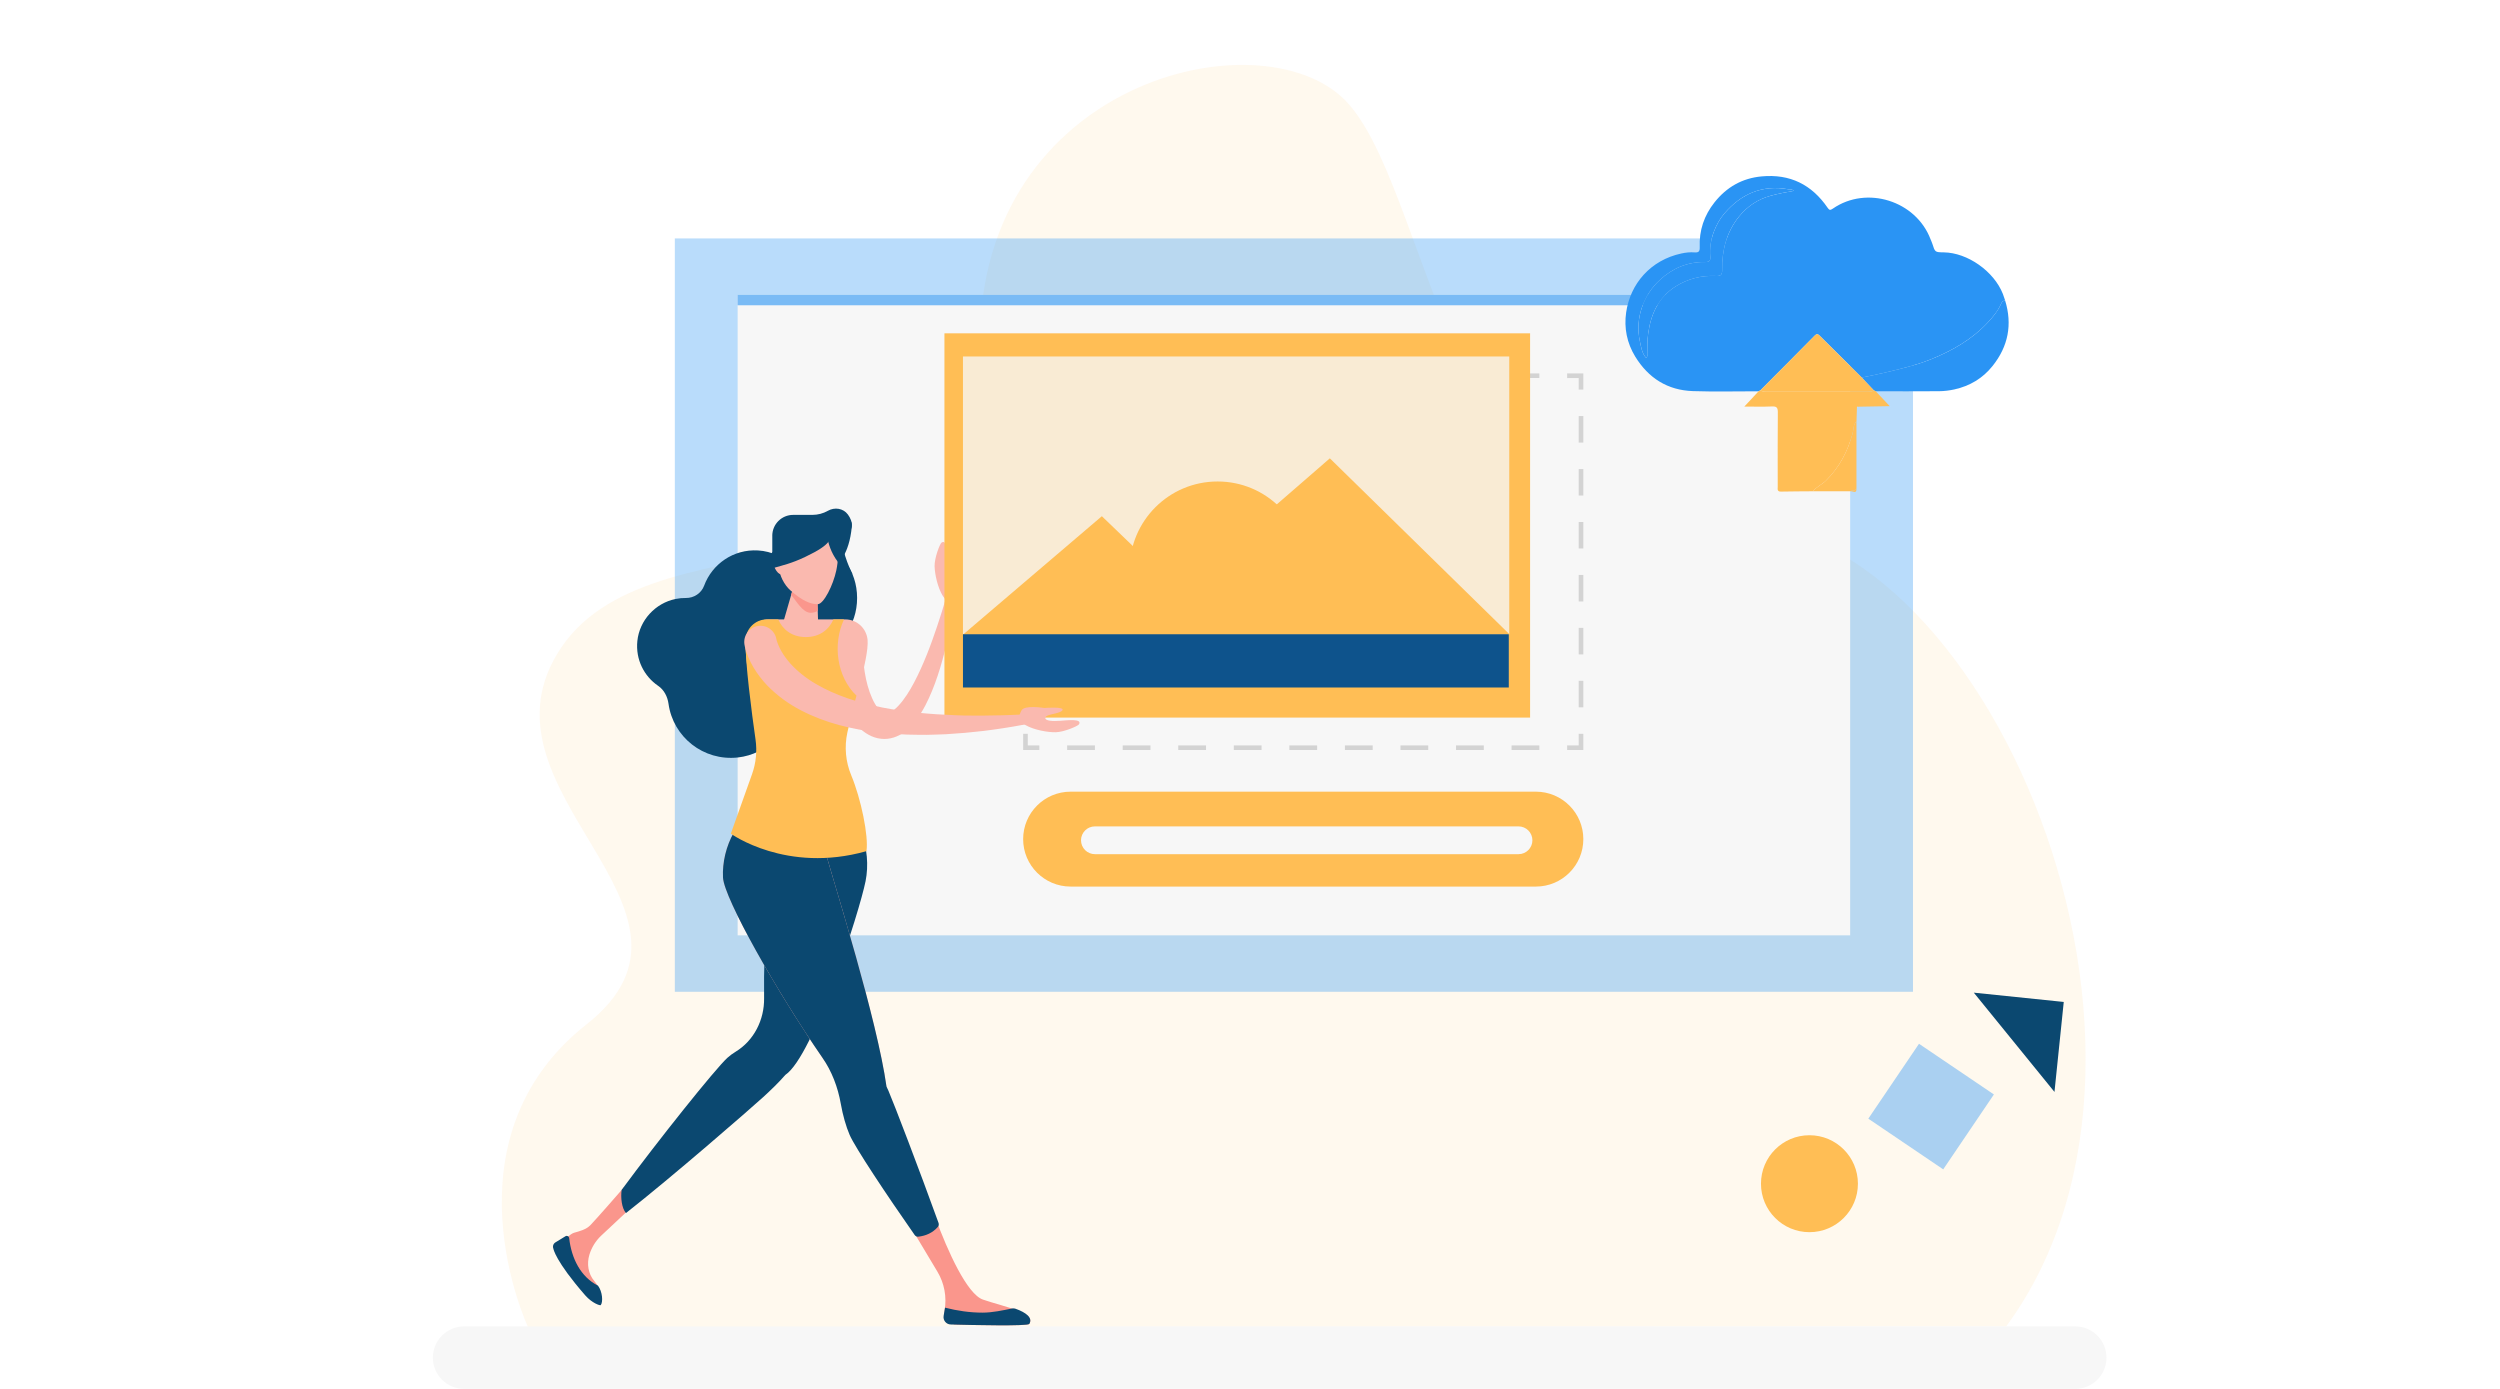
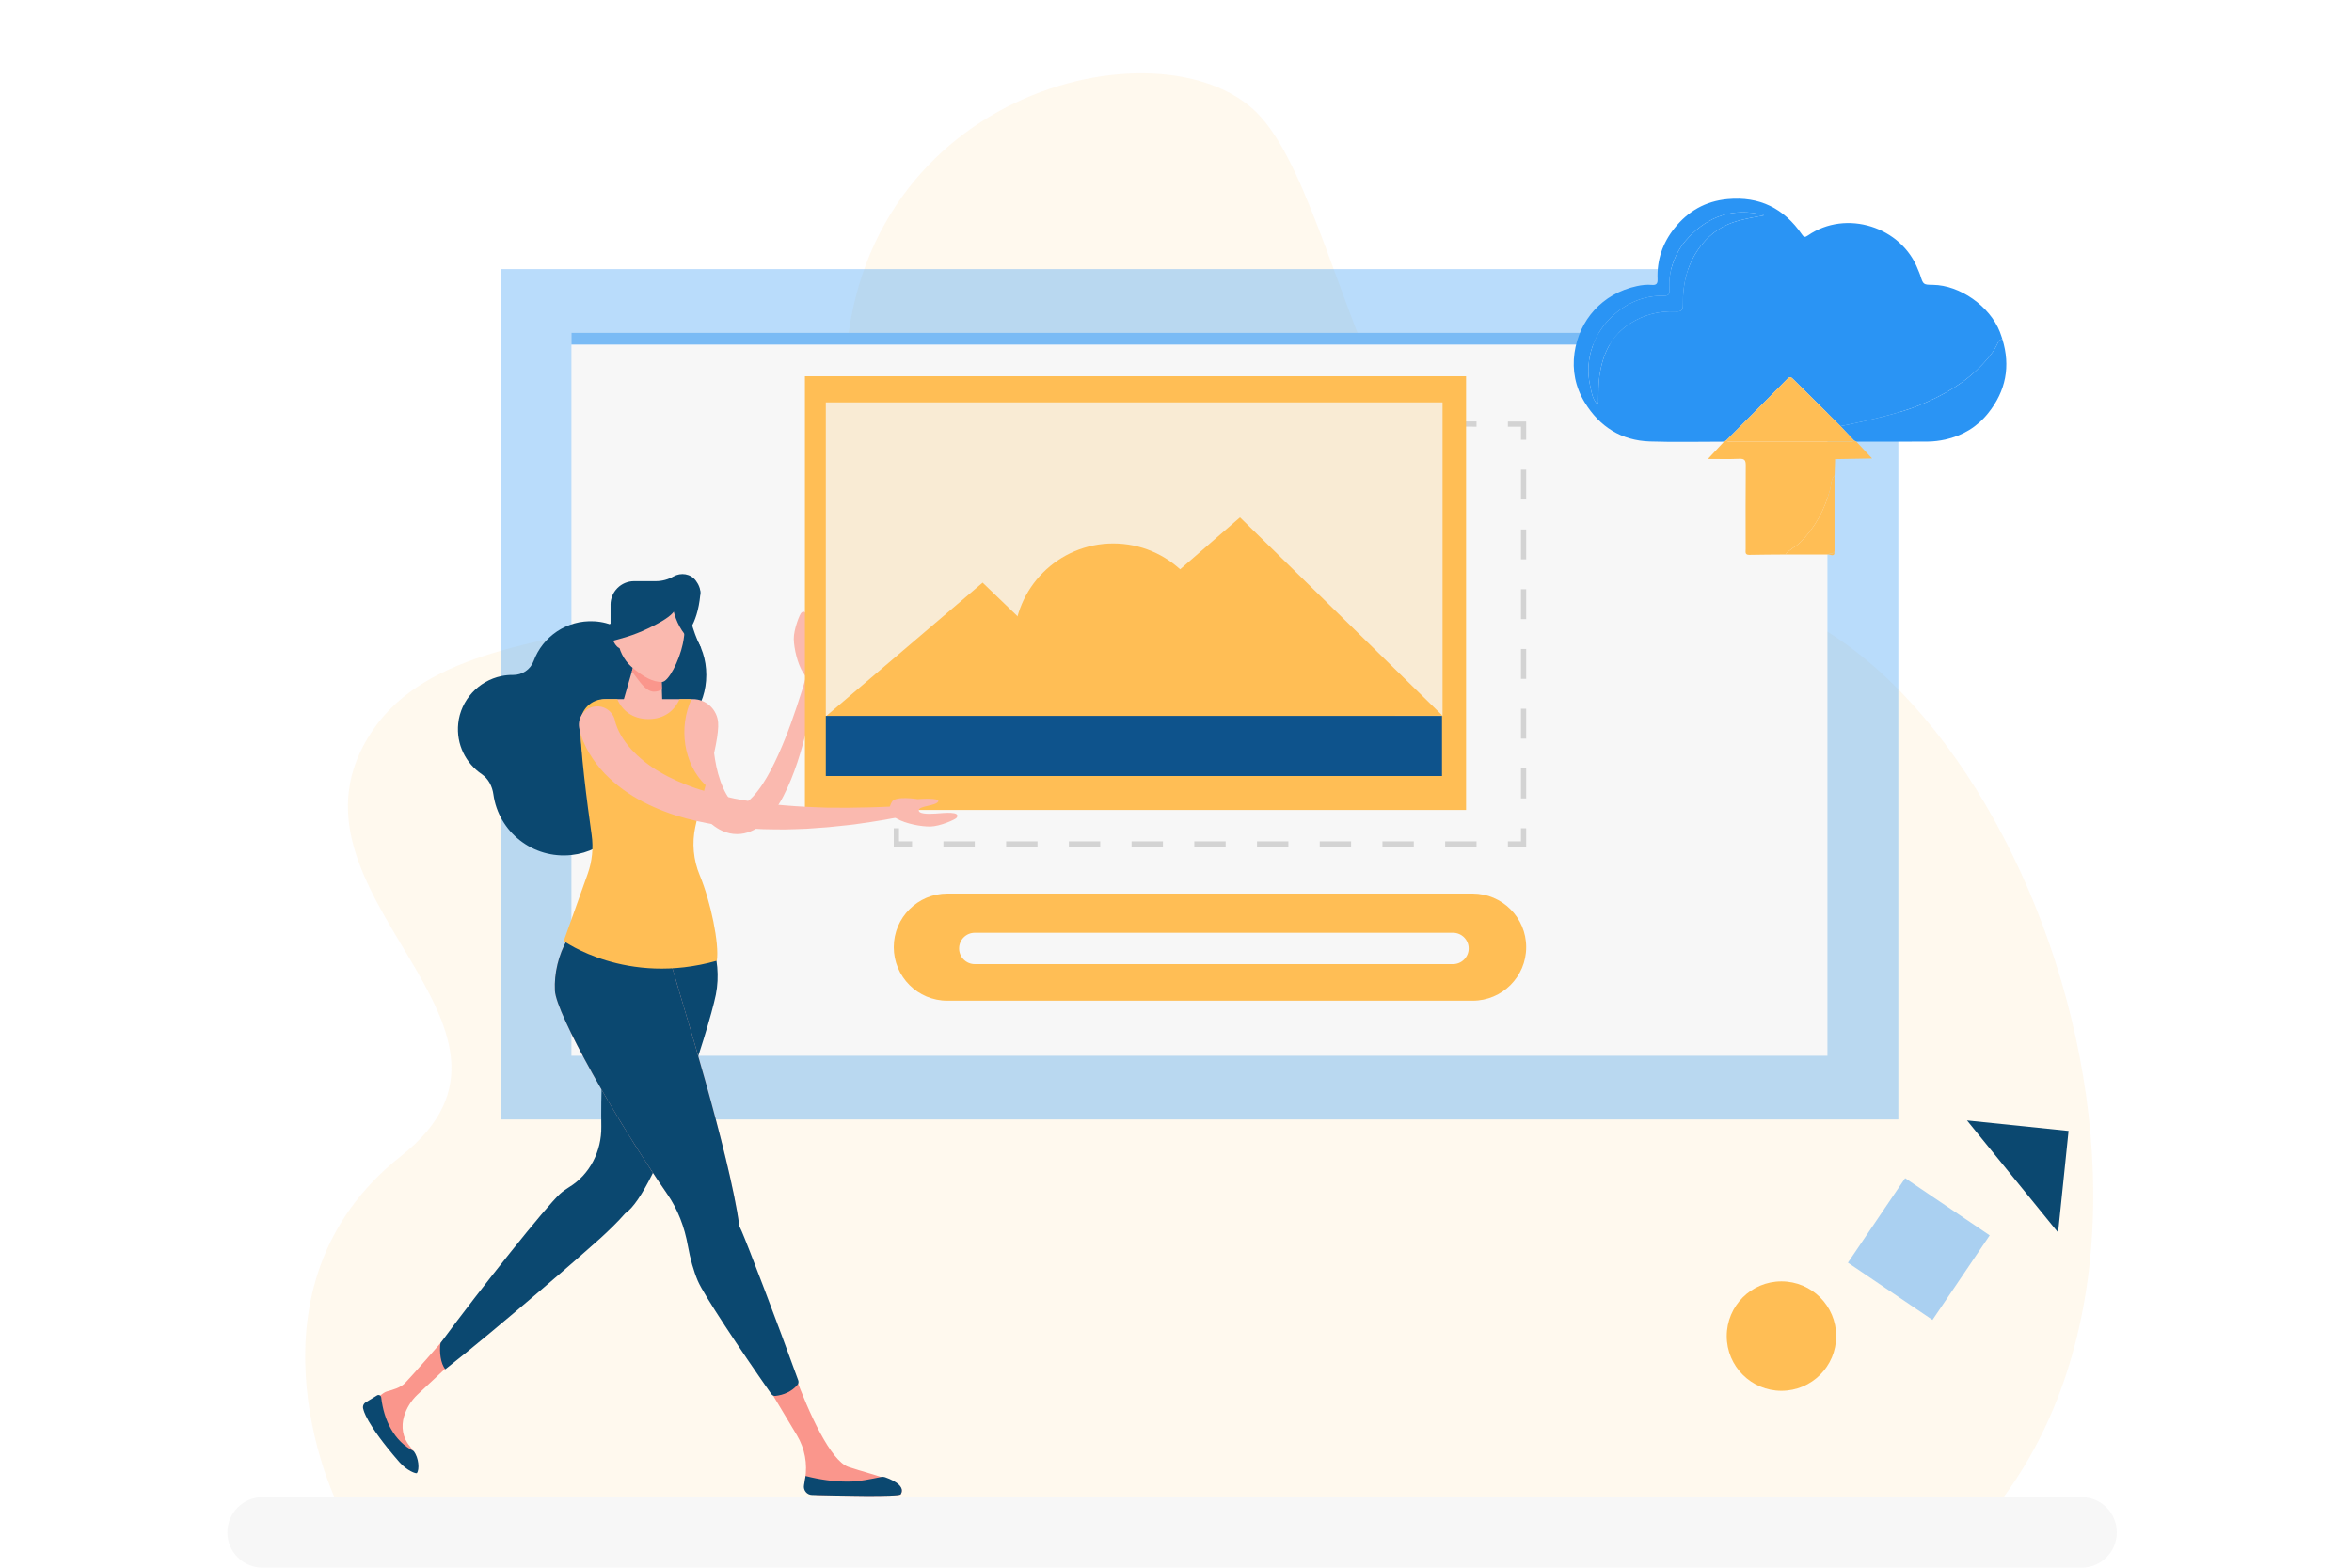
- <svg xmlns="http://www.w3.org/2000/svg" enable-background="new 0 0 1080 1080" viewBox="0 250 1080 600">
+ <svg xmlns="http://www.w3.org/2000/svg" enable-background="new 0 0 1080 1080" viewBox="100 250 900 600">
  <path fill="#ffbe55" d="M228.12 823.32s-38.07-80.83 25.29-130.82-52.85-100.74-10.91-162.83S427 517.91 423.41 402.89c-3.59-115.01 116.21-146.16 155.75-111.42 39.54 34.74 44.97 204.09 158.47 185.91S957.74 699.18 866.68 823l-638.56.32z" opacity=".1" />
  <path fill="#2a94f4" d="M291.53 353h534.88v325.45H291.53z" opacity=".33" />
  <path fill="#f7f7f7" d="M318.66 377.37h480.61v276.7H318.66z" />
  <path fill="#2a94f4" d="M318.66 377.37h480.61v4.51H318.66z" opacity=".61" />
  <path fill="#fa968c" d="M269.56 762.91s-12.29 14.15-14.55 16.4c-1.86 1.86-4.51 2.54-7.04 3.25-.81.23-1.87 1.06-2.76 1.76-.72.56-1.05 1.44-1.03 2.35.29 15.92 14.15 27.09 14.89 26.15 1.33-1.68.32-6.35-2.33-9.42-2.67-3.1-3.31-7.46-2.12-11.37.95-3.11 2.68-5.92 5.03-8.17l10.69-10-.78-10.95zM395.19 783.03l9.78 16.34a24.35 24.35 0 0 1 3.1 16.64 5.317 5.317 0 0 0 5.11 6.24c10.53.26 30.89.64 31.48-.32 2.99-4.88-9.89-7.07-20.01-10.5-6.82-2.31-15.22-20.78-20.54-35.32l-7.98 5.05c-.62.42-.97 1.13-.94 1.87z" />
  <path fill="#0b4870" d="M424.45 817.06c4.32 0 8.73-.99 12.81-1.8.47-.09.95-.06 1.4.1 4.72 1.67 7.58 3.98 5.99 6.57-.64 1.04-24.6.5-33.95.25-1.96-.05-3.39-1.83-3.05-3.76l.61-3.51c5.29 1.35 10.71 2.15 16.19 2.15zM360.21 598.53c-10.81-2.16-23.72 6.69-26.5 20.6-1.6 7.99-3.96 37.78-3.62 62.08.13 9.33-4.35 18.3-12.32 23.15-1.3.79-2.49 1.66-3.52 2.6-5.33 4.87-30.14 35.96-45.69 57.06-.49 3.3 0 7.86 1.85 10.03 19.9-15.59 53.64-44.95 59.32-50.13 3.15-2.88 6.67-6.25 9.54-9.56 12.22-8.19 32.07-70.74 34.65-83.65 2.77-13.91-2.9-30.01-13.71-32.18z" />
  <ellipse cx="353.46" cy="508.33" fill="#0b4870" rx="16.81" ry="21.69" />
  <path fill="#0b4870" d="M349.43 510.57c-.27-12.01-9.99-22.1-21.98-22.78-10.64-.61-19.82 5.91-23.26 15.21-1.2 3.26-4.4 5.38-7.88 5.33-1.44-.02-2.93.11-4.44.42-8.79 1.8-15.61 9.22-16.53 18.14-.83 8.05 2.93 15.27 8.98 19.39 2.58 1.76 4.05 4.67 4.48 7.76 1.98 14.31 15.05 24.82 29.95 23.19 12.75-1.4 22.95-11.89 24.03-24.66.67-7.84-2.03-15.03-6.76-20.36 8.08-3.82 13.62-12.08 13.41-21.64zM353.46 479.53s9.46 5.95 8.31 13.97c0 0 5.05-3.58 6.2-15.9.79-8.54-14.51 1.93-14.51 1.93z" />
  <path fill="#fab9af" d="M372.78 528.4c-.13 3.99.15 8.05.79 12 .62 3.94 1.66 7.83 3.17 11.2.75 1.68 1.62 3.22 2.56 4.4.94 1.2 1.9 1.9 2.53 2.14.33.13.61.19 1.01.17.39-.03.9-.14 1.48-.42 1.17-.58 2.55-1.64 3.81-3.02 2.56-2.75 4.82-6.33 6.79-10.08 1.99-3.76 3.75-7.74 5.39-11.79 1.64-4.06 3.11-8.21 4.52-12.4 1.41-4.19 2.73-8.43 3.97-12.7v-.01a2.006 2.006 0 0 1 2.49-1.36c.98.29 1.58 1.26 1.42 2.25-1.44 8.87-3.16 17.73-5.63 26.52-1.22 4.4-2.63 8.77-4.41 13.1-1.78 4.33-3.85 8.64-6.96 12.8-1.58 2.06-3.48 4.12-6.16 5.81-1.35.83-2.95 1.54-4.75 1.93-1.79.39-3.78.39-5.62-.02-1.84-.4-3.49-1.17-4.9-2.07-1.4-.9-2.6-1.93-3.62-2.99-2.05-2.14-3.57-4.41-4.83-6.71-2.49-4.61-4.08-9.34-5.22-14.13-1.1-4.8-1.7-9.67-1.84-14.6v-.03a7.004 7.004 0 0 1 6.8-7.2 7.004 7.004 0 0 1 7.2 6.8c.02.12.02.28.01.41z" />
  <path fill="#fab9af" d="M364.05 569.96c3.79-11.41 11.4-35.56 10.75-43.46a9.732 9.732 0 0 0-9.72-8.93h-32.93c-5.46 0-9.93 4.33-10.08 9.79-.28 9.54 4.12 31.24 6.59 42.6h35.39zM357.56 621.46c3.79 13.67 34.57 110.87 23.95 113.81-10.62 2.94-68.44-91.96-69.18-106.13-.7-13.44 7.09-28 17.71-30.94 10.63-2.93 23.74 9.59 27.52 23.26z" />
  <path fill="#0b4870" d="M405.17 779.99c.39-.46.48-1.11.28-1.68-8.23-22.79-19.28-51.65-21.64-57.1-.27-.62-.55-1.23-.85-1.82-4.02-28.82-22.51-87.52-25.39-97.92-3.79-13.67-16.89-26.19-27.52-23.25-10.62 2.94-18.41 17.5-17.71 30.94.46 8.87 23.28 49.36 42.9 77.7 4.13 5.96 6.72 12.81 7.98 19.96.87 4.94 2.27 9.87 3.83 13.47 2.32 5.37 15.92 25.85 28.08 43.22.35.5.94.8 1.55.74 3.22-.35 6.27-1.65 8.49-4.26z" />
  <path fill="#ffbe55" d="M324.89 584.42c1.7-4.78 2.22-9.9 1.5-14.93-1.66-11.67-4.56-33.65-4.3-42.98.14-4.99 4.23-8.94 9.22-8.94h4.88c1.86 4.31 5.8 7.64 11.93 7.64 6.12 0 10.06-3.33 11.92-7.64h4.58c-4.98 10.67-3.19 24.74 5.38 32.95-1.59 5.63-2.93 11.3-3.93 15.89a31.05 31.05 0 0 0 1.69 18.58c4.21 10.1 7.54 26.3 6.55 32.71-34.64 9.82-58.59-7.56-58.59-7.56l9.17-25.72z" />
  <path fill="#fab9af" d="m353.46 519.84-14.93-1.57 4.72-16.34 9.66 1.19z" />
  <path fill="#fa968c" d="m352.91 503.12-9.66-1.2-1.48 5.1c2.16 2.44 4.94 7.71 8.46 7.71 1.12 0 2.13-.31 3.05-.89l-.37-10.72z" />
  <path fill="#fab9af" d="M353.25 511.02c-3.28 0-6.83-1.64-11.72-5.91-2.81-2.45-4.89-6.73-4.89-9.61v-15.97h24.59s1.85 8.48.05 16.9c-1.33 6.31-5.45 14.6-8.03 14.59z" />
  <path fill="#fab9af" d="M340.82 492.48c0 3.12-1.49 5.64-3.33 5.64s-3.87-4.08-3.87-7.2 2.03-4.08 3.87-4.08c1.83-.01 3.33 2.52 3.33 5.64z" />
  <path fill="#0b4870" d="M333.62 481.46c0-4.99 4.04-9.03 9.03-9.03h8.3c2.37 0 4.68-.62 6.7-1.77 2.93-1.66 6.63-1.11 8.63 1.6 2.16 2.93 3.09 6.85-2.38 10.48-2.72 1.81-6.7-.19-9.35.67-.16-.01-.31-.03-.48-.03h-7.32c-2.54 0-4.49 2.08-4.56 4.62a2.985 2.985 0 0 1-2.98 2.9h-.33l-1.17-3.75-4.08 5.51v-11.2z" />
  <path fill="#fab9af" d="M414.42 499.1s1.72 8.49-.7 9.87c-2.42 1.38-4.29 1.87-6.44-1.57-2.15-3.44-3.45-9.19-3.54-12.79-.09-3.6 2.3-9.7 2.99-10.19 2.5-1.76 1.98 4.78 1.89 7.96-.1 3.18.11 6.78 1.65 6.4 1.54-.39 1.27-6.49 2.89-7.52 1.63-1.03 1.26 7.84 1.26 7.84z" />
  <path fill="#0b4870" d="M359.41 479.25c-.82 3.65.39 5.64-11.57 11.34s-15.75 3.26-19.48 9.39c0 0 1.63-10.16 8.24-13.64 6.61-3.49 18.06-5.76 21.74-13.84-.01 0 1.63 4.25 1.07 6.75z" />
  <path fill="#0b4870" d="M357.11 479.93s.45 12.29 11.19 18.19c0 0-4.73-9.29-4.41-15.36.32-6.08-7.49-7.03-6.78-2.83z" />
  <path fill="#d3d3d3" d="M684 418.32h-2v-5h-5v-2h7zM684 555.56h-2v-11.44h2v11.44zm0-22.87h-2v-11.44h2v11.44zm0-22.87h-2v-11.44h2v11.44zm0-22.88h-2V475.5h2v11.44zm0-22.87h-2v-11.44h2v11.44zm0-22.88h-2v-11.44h2v11.44zM684 574h-7v-2h5v-5h2zM665 574h-12v-2h12v2zm-24 0h-12v-2h12v2zm-24 0h-12v-2h12v2zm-24 0h-12v-2h12v2zm-24 0h-12v-2h12v2zm-24 0h-12v-2h12v2zm-24 0h-12v-2h12v2zm-24 0h-12v-2h12v2zm-24 0h-12v-2h12v2zM449 574h-7v-7h2v5h5zM444 555.54h-2v-11.46h2v11.46zm0-22.92h-2v-11.46h2v11.46zm0-22.93h-2v-11.46h2v11.46zm0-22.92h-2v-11.46h2v11.46zm0-22.92h-2v-11.46h2v11.46zm0-22.93h-2v-11.46h2v11.46zM444 418h-2v-7l7 .01v2l-5-.01zM665 413.31l-12-.02v-2l12 .02v2zm-24-.03-12-.02v-2l12 .02v2zm-24-.03-12-.02v-2l12 .02v2zm-24-.04-12-.02v-2l12 .02v2zm-24-.03-12-.02v-2l12 .02v2zm-24-.04-12-.02v-2l12 .02v2zm-24-.03-12-.02v-2l12 .02v2zm-24-.03-12-.02v-2l12 .02v2zm-24-.04-12-.02v-2l12 .02v2z" />
  <path fill="#0b4870" d="M239.05 789.4c-.4-1-.02-2.15.91-2.7.76-.45 2.8-1.71 4.33-2.65.67-.41 1.5.03 1.59.8.99 8.8 4.98 16.77 12.46 20.57 1.95 2.6 2.23 7.06 1.18 8.39-.25.31-3.75-.85-6.69-4.21-13.05-14.96-13.78-20.2-13.78-20.2z" />
  <path fill="#ffbe55" d="M408 394h253v166H408z" />
  <path fill="#f7f7f7" d="M416 404h236v120H416z" opacity=".78" />
  <path fill="#ffbe55" d="M564 496c0 20.99-19.01 18-40 18s-36 2.99-36-18 17.01-38 38-38 38 17.01 38 38z" />
  <path fill="#ffbe55" d="M416 524.17 476 473l53 51z" />
  <path fill="#ffbe55" d="M486.74 524.17 574.49 448 652 523.92z" />
  <path fill="#0e538c" d="M416 524h235.79v23H416z" />
  <path fill="#fab9af" d="M451.11 555.84s-8.55-1.4-9.84 1.07c-1.29 2.47-1.71 4.36 1.82 6.37 3.52 2.01 9.31 3.1 12.92 3.05 3.6-.04 9.61-2.67 10.07-3.38 1.67-2.57-4.85-1.8-8.03-1.58-3.17.22-6.78.15-6.45-1.41.33-1.56 6.44-1.52 7.4-3.18.95-1.64-7.89-.94-7.89-.94z" />
  <path fill="#fab9af" d="m335.43 526.32-.02-.12c0-.01.01.02.01.03l.02.07.07.26.18.61c.15.44.31.89.51 1.36.37.93.83 1.88 1.37 2.81 1.06 1.86 2.39 3.65 3.89 5.34 3.06 3.35 6.79 6.35 11.01 8.79 4.2 2.48 8.81 4.5 13.61 6.17 4.83 1.64 9.84 2.91 14.95 3.98 10.25 2.03 20.86 2.94 31.55 3.35l4.01.14 4.02.02 4.03.01c1.34.01 2.69-.06 4.03-.07 2.69-.07 5.39-.04 8.09-.2 2.69-.14 5.4-.24 8.1-.34h.05c1.11-.04 2.04.82 2.08 1.93.04 1.01-.67 1.87-1.63 2.05-5.37 1.01-10.77 1.95-16.21 2.69-2.71.44-5.45.68-8.19.97l-4.11.42-4.13.3-4.13.3-4.15.15c-1.39.04-2.77.1-4.16.11l-4.17-.03c-5.57 0-11.16-.42-16.77-1.01-5.61-.67-11.22-1.7-16.8-3.17-5.57-1.51-11.09-3.56-16.41-6.31-5.31-2.74-10.37-6.35-14.77-10.89-2.17-2.3-4.14-4.86-5.83-7.68-.84-1.41-1.61-2.89-2.27-4.47-.33-.78-.63-1.61-.91-2.45-.13-.45-.27-.87-.39-1.34-.13-.53-.22-.82-.37-1.74a7 7 0 0 1 5.91-7.94c3.82-.58 7.37 2.07 7.93 5.9z" />
  <path fill="#ffbe55" d="M663.5 633h-201c-11.32 0-20.5-9.18-20.5-20.5s9.18-20.5 20.5-20.5h201c11.32 0 20.5 9.18 20.5 20.5s-9.18 20.5-20.5 20.5z" />
  <path fill="#2a94f4" d="M759.7 419.04c-9.46-.01-18.92.24-28.37-.08-10.92-.37-19.2-5.6-24.91-14.91-3.6-5.87-4.88-12.39-3.93-19.03 1.78-12.44 10.54-22.65 23.87-25.52 1.89-.41 3.8-.62 5.71-.46 1.72.14 2.28-.45 2.21-2.2-.31-7.27 1.9-13.78 6.41-19.45 5.21-6.54 11.91-10.41 20.36-11.19 12.23-1.14 21.62 3.55 28.49 13.57.72 1.05 1.13 1.13 2.26.35 14.58-10.09 35.88-3.39 42.18 13.2.25.65.57 1.27.77 1.92 1.18 3.73 1.18 3.73 4.93 3.78 10.29.13 21.7 8.15 25.57 17.98.36.92.65 1.87.97 2.81-.97.08-1.44.7-1.8 1.53-1.34 3.05-3.47 5.61-5.69 7.98-6.81 7.29-15.27 12.12-24.42 15.84-4.18 1.7-8.49 2.92-12.86 4.05-5.69 1.47-11.4 2.77-17.16 3.88-6-5.95-12.01-11.89-17.99-17.86-.79-.79-1.3-1.3-2.36-.22-7.76 7.89-15.58 15.71-23.39 23.55-.28.16-.57.32-.85.48zm15.19-86.59c-.9-.9-1.63-.56-2.28-.67-11.35-2.07-20.47 2-27.73 10.5-1.94 2.27-3.48 5.08-4.52 7.89-1.27 3.42-1.86 7.1-1.5 10.83.15 1.56-.5 2.23-2.12 2.2-7.63-.14-14.13 2.61-19.71 7.75a28.54 28.54 0 0 0-7.63 11.57c-1.7 4.8-2.08 9.89-.97 14.92.54 2.45.85 5.08 2.64 7.11.75-.4.53-1 .53-1.5.05-3.06 0-6.11.44-9.17 1.19-8.33 4.5-15.46 11.75-20.09 5.24-3.34 11.17-4.87 17.44-4.57 2.03.1 2.79-.4 2.75-2.63-.14-8.48 1.9-16.41 7.32-23.09 3.56-4.4 8.16-7.47 13.76-8.98 3.14-.85 6.32-1.47 9.83-2.07z" />
  <path fill="#2a94f4" d="M810.32 419.03c-.29-.15-.57-.29-.86-.44-1.73-1.83-3.45-3.67-5.18-5.5 5.76-1.11 11.48-2.41 17.16-3.88 4.37-1.13 8.68-2.35 12.86-4.05 9.16-3.72 17.62-8.55 24.42-15.84 2.22-2.38 4.35-4.93 5.69-7.98.37-.83.83-1.46 1.8-1.53 3.2 10.38 1.34 19.82-5.41 28.28-4.26 5.35-9.86 8.67-16.51 10.14-2.15.47-4.38.75-6.57.77-9.12.08-18.26.03-27.4.03z" />
  <path fill="#f7f7f7" d="M802.19 425.99c0-.3.12-.41.41-.3-.14.11-.27.21-.41.3zM816.37 425.47c.06.02.12.04.16.08.03.02.02.08.03.12-.06-.07-.11-.15-.17-.22 0 .01-.02.02-.02.02z" />
  <path fill="#ffbe55" d="M759.7 419.04c.28-.16.56-.32.85-.47.6.7 1.42.44 2.16.44 14.86.02 29.73.02 44.59 0 .74 0 1.55.25 2.17-.41.29.15.57.29.86.44l6.05 6.44.02-.02-13.79.24c-.29-.12-.42 0-.41.3-.06 2-.13 4-.19 5.99-1.45 1.42-1.2 3.45-1.66 5.17-2.11 7.84-5.72 14.71-11.53 20.47-1.75 1.73-4.1 2.63-5.59 4.6-4.61.04-9.22.04-13.82.14-1.82.04-1.43-1.17-1.43-2.18-.01-10.68-.06-21.37.04-32.05.02-2.03-.49-2.64-2.54-2.55-3.82.17-7.65.05-11.93.05 2.24-2.42 4.19-4.51 6.15-6.6z" />
  <path fill="#ffbe55" d="M783.21 462.23c1.49-1.97 3.84-2.87 5.59-4.6 5.81-5.77 9.43-12.63 11.53-20.47.46-1.72.21-3.75 1.66-5.17v29.05c-.49 1.28-1.88.58-2.67 1.2-5.36 0-10.73-.01-16.11-.01z" />
  <path fill="#ffbe55" d="M799.34 462.24c.79-.62 2.18.08 2.67-1.2.06 2.53-1.7.98-2.67 1.2zM804.28 413.09c1.73 1.83 3.45 3.67 5.18 5.5-.62.66-1.44.41-2.17.41-14.86.01-29.73.01-44.59 0-.73 0-1.55.26-2.16-.44 7.8-7.84 15.63-15.66 23.39-23.55 1.06-1.08 1.57-.57 2.36.22 5.99 5.97 11.99 11.91 17.99 17.86z" />
  <path fill="#2a94f4" d="M774.89 332.45c-3.51.6-6.68 1.22-9.83 2.07-5.6 1.51-10.2 4.59-13.76 8.98-5.41 6.68-7.46 14.61-7.32 23.09.04 2.23-.72 2.72-2.75 2.63-6.27-.3-12.2 1.23-17.44 4.57-7.25 4.63-10.57 11.76-11.75 20.09-.44 3.06-.39 6.11-.44 9.17-.01.49.22 1.1-.53 1.5-1.79-2.03-2.1-4.65-2.64-7.11-1.11-5.03-.73-10.12.97-14.92 1.56-4.41 4.12-8.33 7.63-11.57 5.58-5.14 12.08-7.89 19.71-7.75 1.62.03 2.27-.64 2.12-2.2-.36-3.73.24-7.41 1.5-10.83 1.04-2.81 2.58-5.62 4.52-7.89 7.27-8.51 16.38-12.58 27.73-10.5.65.11 1.38-.23 2.28.67z" />
  <path fill="#f7f7f7" d="M656 619H473c-3.31 0-6-2.69-6-6s2.69-6 6-6h183c3.31 0 6 2.69 6 6s-2.69 6-6 6zM896.5 850h-696c-7.46 0-13.5-6.04-13.5-13.5s6.04-13.5 13.5-13.5h696c7.46 0 13.5 6.04 13.5 13.5s-6.04 13.5-13.5 13.5z" />
  <circle cx="781.68" cy="761.36" r="20.94" fill="#ffbe55" />
  <path fill="#2a94f4" d="M814.76 708.51h39.07v39.07h-39.07z" opacity=".4" transform="rotate(34.086 834.28 727.951)" />
  <path fill="#0b4870" d="m852.68 678.83 38.86 4.01-4.01 38.87" />
</svg>
